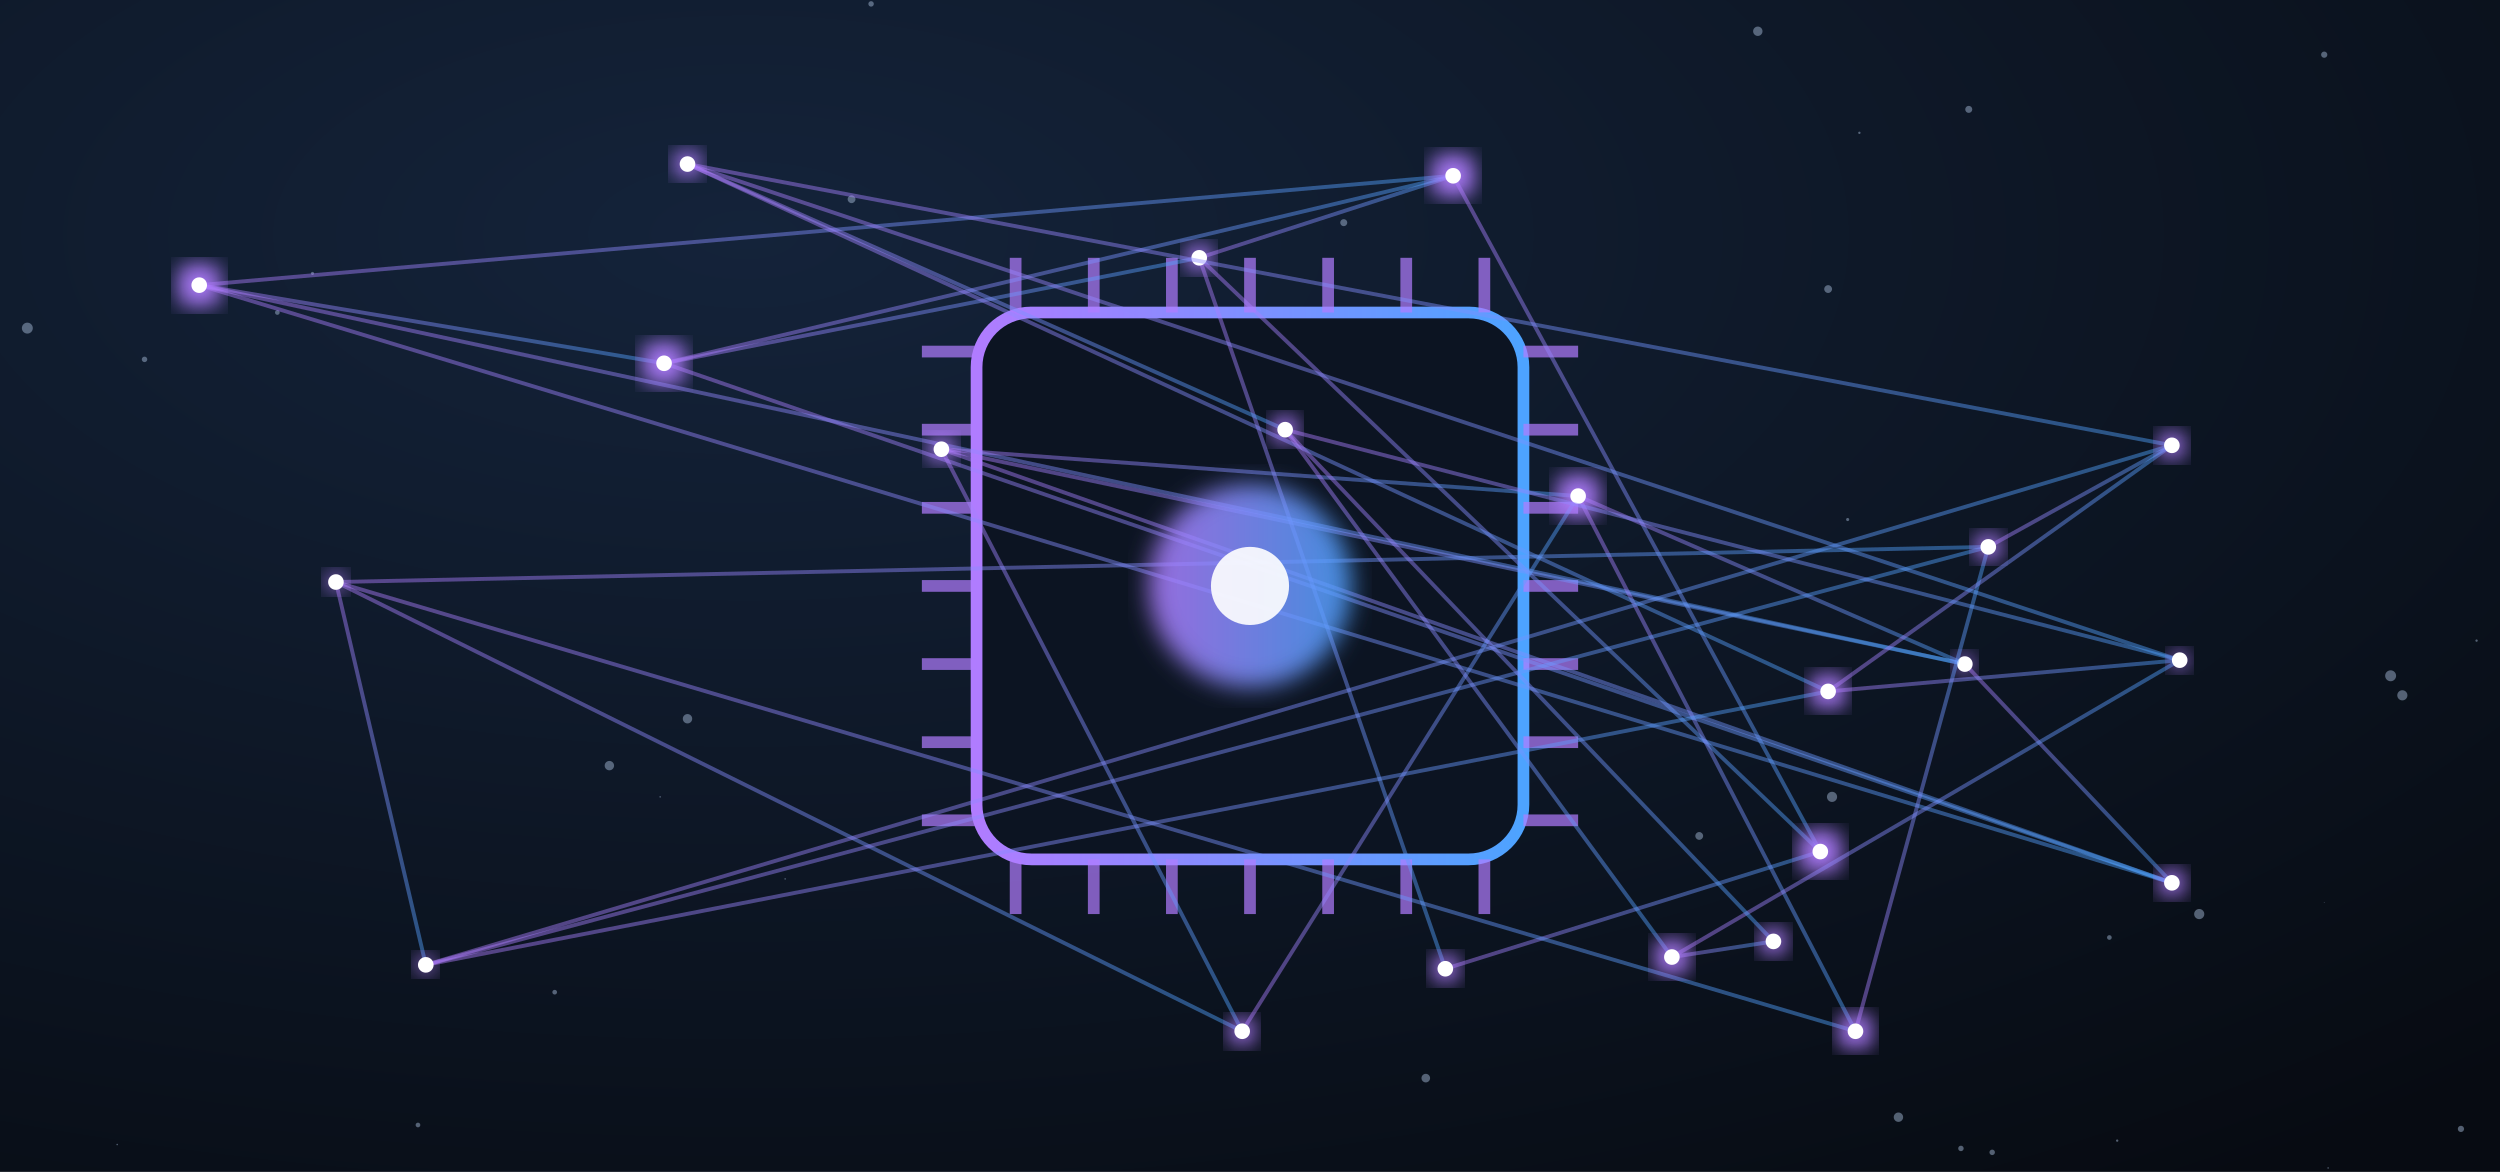
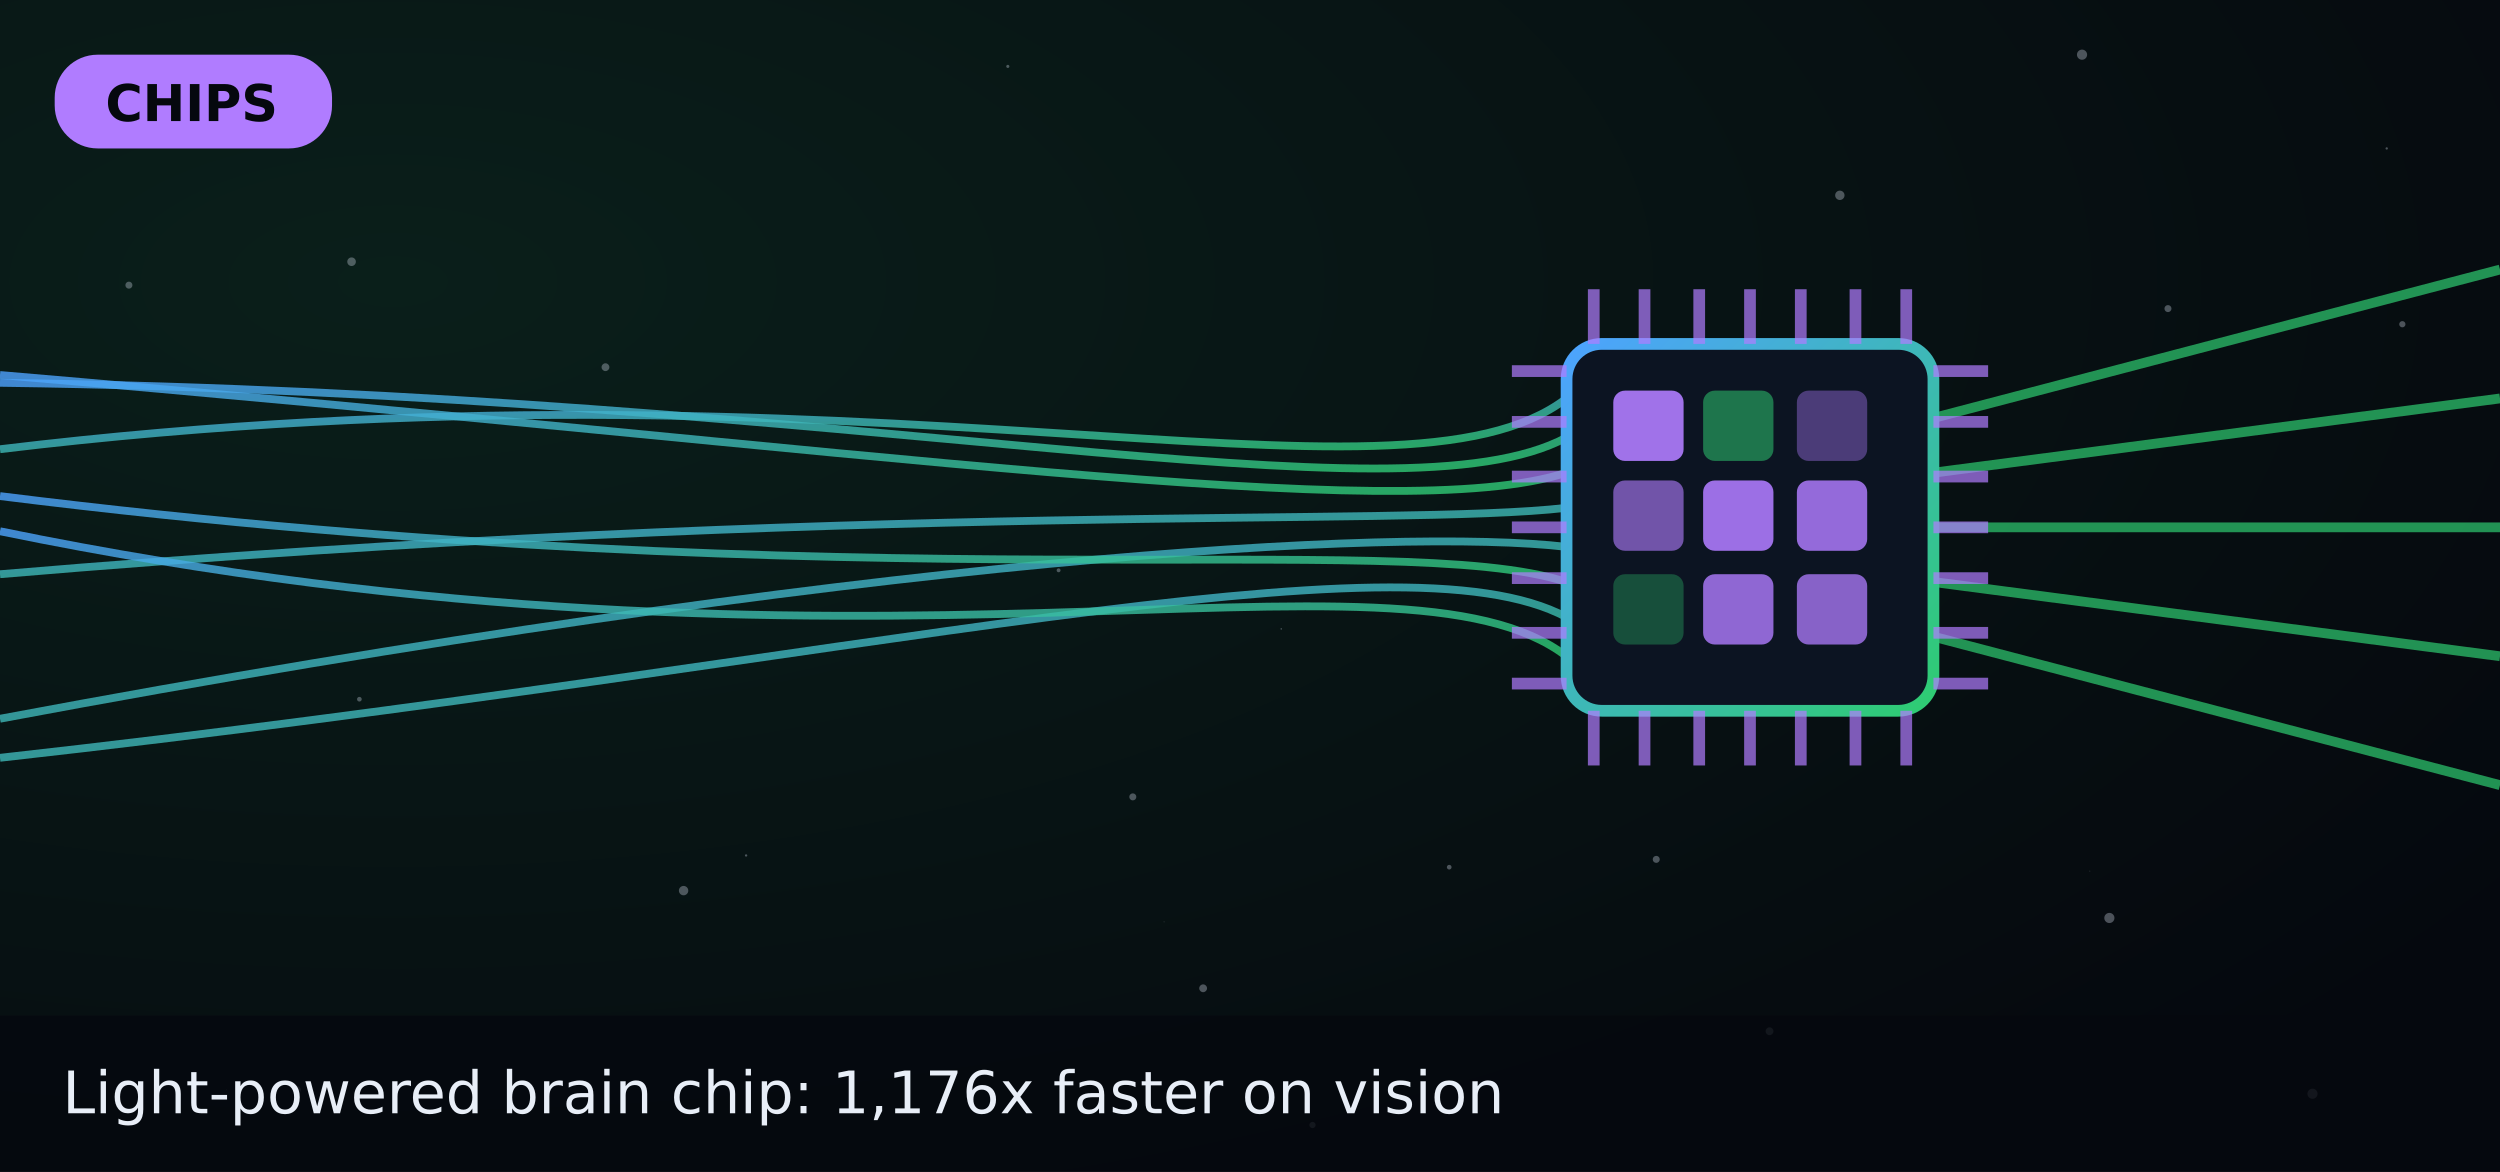
- <svg xmlns="http://www.w3.org/2000/svg" viewBox="0 0 640 300">
+ <svg xmlns="http://www.w3.org/2000/svg" viewBox="0 0 640 300" width="640" height="300">
  <defs>
-     <linearGradient id="g" x1="0" x2="1">
-       <stop offset="0" stop-color="#b07cff" />
-       <stop offset="1" stop-color="#4da3ff" />
+     <linearGradient id="g" x1="0" x2="1" y1="0" y2="1">
+       <stop offset="0" stop-color="#4da3ff" />
+       <stop offset="1" stop-color="#2ecc71" />
    </linearGradient>
-     <radialGradient id="bg" cx=".3" cy=".2" r="1">
-       <stop offset="0" stop-color="#14233a" />
-       <stop offset="1" stop-color="#070b12" />
+     <radialGradient id="bg" cx="0.16" cy="0.24" r="1">
+       <stop offset="0" stop-color="#0a1f1a" />
+       <stop offset="1" stop-color="#05080e" />
    </radialGradient>
    <filter id="f">
      <feGaussianBlur stdDeviation="3" />
    </filter>
  </defs>
  <rect width="640" height="300" fill="url(#bg)" />
-   <circle cx="7" cy="84" r="1.4" fill="#9fb4d0" opacity=".5" />
-   <circle cx="223" cy="1" r="0.7" fill="#9fb4d0" opacity=".5" />
-   <circle cx="344" cy="57" r="0.9" fill="#9fb4d0" opacity=".5" />
-   <circle cx="469" cy="204" r="1.3" fill="#9fb4d0" opacity=".5" />
-   <circle cx="596" cy="299" r="0.2" fill="#9fb4d0" opacity=".5" />
-   <circle cx="595" cy="231" r="0.1" fill="#9fb4d0" opacity=".5" />
-   <circle cx="595" cy="14" r="0.8" fill="#9fb4d0" opacity=".5" />
-   <circle cx="473" cy="133" r="0.4" fill="#9fb4d0" opacity=".5" />
-   <circle cx="468" cy="74" r="1.0" fill="#9fb4d0" opacity=".5" />
-   <circle cx="563" cy="234" r="1.3" fill="#9fb4d0" opacity=".5" />
-   <circle cx="176" cy="184" r="1.2" fill="#9fb4d0" opacity=".5" />
-   <circle cx="450" cy="8" r="1.2" fill="#9fb4d0" opacity=".5" />
-   <circle cx="476" cy="34" r="0.3" fill="#9fb4d0" opacity=".5" />
-   <circle cx="201" cy="225" r="0.2" fill="#9fb4d0" opacity=".5" />
-   <circle cx="381" cy="141" r="1.0" fill="#9fb4d0" opacity=".5" />
-   <circle cx="382" cy="103" r="0.1" fill="#9fb4d0" opacity=".5" />
-   <circle cx="156" cy="196" r="1.2" fill="#9fb4d0" opacity=".5" />
-   <circle cx="30" cy="293" r="0.2" fill="#9fb4d0" opacity=".5" />
-   <circle cx="142" cy="254" r="0.6" fill="#9fb4d0" opacity=".5" />
-   <circle cx="435" cy="214" r="1.0" fill="#9fb4d0" opacity=".5" />
-   <circle cx="107" cy="288" r="0.6" fill="#9fb4d0" opacity=".5" />
-   <circle cx="312" cy="111" r="1.2" fill="#9fb4d0" opacity=".5" />
-   <circle cx="502" cy="294" r="0.7" fill="#9fb4d0" opacity=".5" />
-   <circle cx="540" cy="240" r="0.6" fill="#9fb4d0" opacity=".5" />
-   <circle cx="37" cy="92" r="0.7" fill="#9fb4d0" opacity=".5" />
-   <circle cx="504" cy="28" r="0.9" fill="#9fb4d0" opacity=".5" />
-   <circle cx="271" cy="126" r="0.7" fill="#9fb4d0" opacity=".5" />
-   <circle cx="615" cy="178" r="1.3" fill="#9fb4d0" opacity=".5" />
-   <circle cx="80" cy="70" r="0.4" fill="#9fb4d0" opacity=".5" />
-   <circle cx="486" cy="286" r="1.2" fill="#9fb4d0" opacity=".5" />
-   <circle cx="169" cy="204" r="0.2" fill="#9fb4d0" opacity=".5" />
-   <circle cx="218" cy="51" r="1.0" fill="#9fb4d0" opacity=".5" />
-   <circle cx="294" cy="207" r="0.7" fill="#9fb4d0" opacity=".5" />
-   <circle cx="365" cy="276" r="1.1" fill="#9fb4d0" opacity=".5" />
-   <circle cx="510" cy="295" r="0.7" fill="#9fb4d0" opacity=".5" />
-   <circle cx="612" cy="173" r="1.4" fill="#9fb4d0" opacity=".5" />
-   <circle cx="634" cy="164" r="0.3" fill="#9fb4d0" opacity=".5" />
-   <circle cx="71" cy="80" r="0.6" fill="#9fb4d0" opacity=".5" />
-   <circle cx="630" cy="289" r="0.8" fill="#9fb4d0" opacity=".5" />
-   <circle cx="542" cy="292" r="0.3" fill="#9fb4d0" opacity=".5" />
-   <rect x="250.0" y="80.0" width="140" height="140" rx="14" fill="#0c1422" stroke="url(#g)" stroke-width="3" />
-   <path d="M260.0 80.0v-14M260.0 220.0v14M250.0 90.0h-14M390.0 90.0h14" stroke="#b07cff" stroke-width="3" opacity=".7" />
-   <path d="M280.0 80.0v-14M280.0 220.0v14M250.0 110.0h-14M390.0 110.0h14" stroke="#b07cff" stroke-width="3" opacity=".7" />
-   <path d="M300.0 80.0v-14M300.0 220.0v14M250.0 130.0h-14M390.0 130.0h14" stroke="#b07cff" stroke-width="3" opacity=".7" />
-   <path d="M320.0 80.0v-14M320.0 220.0v14M250.0 150.0h-14M390.0 150.0h14" stroke="#b07cff" stroke-width="3" opacity=".7" />
-   <path d="M340.0 80.0v-14M340.0 220.0v14M250.0 170.0h-14M390.0 170.0h14" stroke="#b07cff" stroke-width="3" opacity=".7" />
-   <path d="M360.0 80.0v-14M360.0 220.0v14M250.0 190.0h-14M390.0 190.0h14" stroke="#b07cff" stroke-width="3" opacity=".7" />
-   <path d="M380.0 80.0v-14M380.0 220.0v14M250.0 210.0h-14M390.0 210.0h14" stroke="#b07cff" stroke-width="3" opacity=".7" />
-   <line x1="370" y1="248" x2="466" y2="218" stroke="url(#g)" opacity=".45" />
-   <line x1="370" y1="248" x2="307" y2="66" stroke="url(#g)" opacity=".45" />
-   <circle cx="370" cy="248" r="4" fill="#b07cff" filter="url(#f)" />
-   <circle cx="370" cy="248" r="2" fill="#fff" />
-   <line x1="466" y1="218" x2="307" y2="66" stroke="url(#g)" opacity=".45" />
-   <line x1="466" y1="218" x2="372" y2="45" stroke="url(#g)" opacity=".45" />
-   <circle cx="466" cy="218" r="6" fill="#b07cff" filter="url(#f)" />
-   <circle cx="466" cy="218" r="2" fill="#fff" />
-   <line x1="307" y1="66" x2="372" y2="45" stroke="url(#g)" opacity=".45" />
-   <line x1="307" y1="66" x2="170" y2="93" stroke="url(#g)" opacity=".45" />
-   <circle cx="307" cy="66" r="4" fill="#b07cff" filter="url(#f)" />
-   <circle cx="307" cy="66" r="2" fill="#fff" />
-   <line x1="372" y1="45" x2="170" y2="93" stroke="url(#g)" opacity=".45" />
-   <line x1="372" y1="45" x2="51" y2="73" stroke="url(#g)" opacity=".45" />
-   <circle cx="372" cy="45" r="6" fill="#b07cff" filter="url(#f)" />
-   <circle cx="372" cy="45" r="2" fill="#fff" />
-   <line x1="170" y1="93" x2="51" y2="73" stroke="url(#g)" opacity=".45" />
-   <line x1="170" y1="93" x2="556" y2="226" stroke="url(#g)" opacity=".45" />
-   <circle cx="170" cy="93" r="6" fill="#b07cff" filter="url(#f)" />
-   <circle cx="170" cy="93" r="2" fill="#fff" />
-   <line x1="51" y1="73" x2="556" y2="226" stroke="url(#g)" opacity=".45" />
-   <line x1="51" y1="73" x2="503" y2="170" stroke="url(#g)" opacity=".45" />
-   <circle cx="51" cy="73" r="6" fill="#b07cff" filter="url(#f)" />
-   <circle cx="51" cy="73" r="2" fill="#fff" />
-   <line x1="556" y1="226" x2="503" y2="170" stroke="url(#g)" opacity=".45" />
-   <line x1="556" y1="226" x2="241" y2="115" stroke="url(#g)" opacity=".45" />
-   <circle cx="556" cy="226" r="4" fill="#b07cff" filter="url(#f)" />
-   <circle cx="556" cy="226" r="2" fill="#fff" />
-   <line x1="503" y1="170" x2="241" y2="115" stroke="url(#g)" opacity=".45" />
-   <line x1="503" y1="170" x2="404" y2="127" stroke="url(#g)" opacity=".45" />
-   <circle cx="503" cy="170" r="3" fill="#b07cff" filter="url(#f)" />
-   <circle cx="503" cy="170" r="2" fill="#fff" />
-   <line x1="241" y1="115" x2="404" y2="127" stroke="url(#g)" opacity=".45" />
-   <line x1="241" y1="115" x2="318" y2="264" stroke="url(#g)" opacity=".45" />
-   <circle cx="241" cy="115" r="4" fill="#b07cff" filter="url(#f)" />
-   <circle cx="241" cy="115" r="2" fill="#fff" />
-   <line x1="404" y1="127" x2="318" y2="264" stroke="url(#g)" opacity=".45" />
-   <line x1="404" y1="127" x2="475" y2="264" stroke="url(#g)" opacity=".45" />
-   <circle cx="404" cy="127" r="6" fill="#b07cff" filter="url(#f)" />
-   <circle cx="404" cy="127" r="2" fill="#fff" />
-   <line x1="318" y1="264" x2="475" y2="264" stroke="url(#g)" opacity=".45" />
-   <line x1="318" y1="264" x2="86" y2="149" stroke="url(#g)" opacity=".45" />
-   <circle cx="318" cy="264" r="4" fill="#b07cff" filter="url(#f)" />
-   <circle cx="318" cy="264" r="2" fill="#fff" />
-   <line x1="475" y1="264" x2="86" y2="149" stroke="url(#g)" opacity=".45" />
-   <line x1="475" y1="264" x2="509" y2="140" stroke="url(#g)" opacity=".45" />
-   <circle cx="475" cy="264" r="5" fill="#b07cff" filter="url(#f)" />
-   <circle cx="475" cy="264" r="2" fill="#fff" />
-   <line x1="86" y1="149" x2="509" y2="140" stroke="url(#g)" opacity=".45" />
-   <line x1="86" y1="149" x2="109" y2="247" stroke="url(#g)" opacity=".45" />
-   <circle cx="86" cy="149" r="3" fill="#b07cff" filter="url(#f)" />
-   <circle cx="86" cy="149" r="2" fill="#fff" />
-   <line x1="509" y1="140" x2="109" y2="247" stroke="url(#g)" opacity=".45" />
-   <line x1="509" y1="140" x2="556" y2="114" stroke="url(#g)" opacity=".45" />
-   <circle cx="509" cy="140" r="4" fill="#b07cff" filter="url(#f)" />
-   <circle cx="509" cy="140" r="2" fill="#fff" />
-   <line x1="109" y1="247" x2="556" y2="114" stroke="url(#g)" opacity=".45" />
-   <line x1="109" y1="247" x2="468" y2="177" stroke="url(#g)" opacity=".45" />
-   <circle cx="109" cy="247" r="3" fill="#b07cff" filter="url(#f)" />
-   <circle cx="109" cy="247" r="2" fill="#fff" />
-   <line x1="556" y1="114" x2="468" y2="177" stroke="url(#g)" opacity=".45" />
-   <line x1="556" y1="114" x2="176" y2="42" stroke="url(#g)" opacity=".45" />
-   <circle cx="556" cy="114" r="4" fill="#b07cff" filter="url(#f)" />
-   <circle cx="556" cy="114" r="2" fill="#fff" />
-   <line x1="468" y1="177" x2="176" y2="42" stroke="url(#g)" opacity=".45" />
-   <line x1="468" y1="177" x2="558" y2="169" stroke="url(#g)" opacity=".45" />
-   <circle cx="468" cy="177" r="5" fill="#b07cff" filter="url(#f)" />
-   <circle cx="468" cy="177" r="2" fill="#fff" />
-   <line x1="176" y1="42" x2="558" y2="169" stroke="url(#g)" opacity=".45" />
-   <line x1="176" y1="42" x2="329" y2="110" stroke="url(#g)" opacity=".45" />
-   <circle cx="176" cy="42" r="4" fill="#b07cff" filter="url(#f)" />
-   <circle cx="176" cy="42" r="2" fill="#fff" />
-   <line x1="558" y1="169" x2="329" y2="110" stroke="url(#g)" opacity=".45" />
-   <line x1="558" y1="169" x2="428" y2="245" stroke="url(#g)" opacity=".45" />
-   <circle cx="558" cy="169" r="3" fill="#b07cff" filter="url(#f)" />
-   <circle cx="558" cy="169" r="2" fill="#fff" />
-   <line x1="329" y1="110" x2="428" y2="245" stroke="url(#g)" opacity=".45" />
-   <line x1="329" y1="110" x2="454" y2="241" stroke="url(#g)" opacity=".45" />
-   <circle cx="329" cy="110" r="4" fill="#b07cff" filter="url(#f)" />
-   <circle cx="329" cy="110" r="2" fill="#fff" />
-   <line x1="428" y1="245" x2="454" y2="241" stroke="url(#g)" opacity=".45" />
-   <circle cx="428" cy="245" r="5" fill="#b07cff" filter="url(#f)" />
-   <circle cx="428" cy="245" r="2" fill="#fff" />
-   <circle cx="454" cy="241" r="4" fill="#b07cff" filter="url(#f)" />
-   <circle cx="454" cy="241" r="2" fill="#fff" />
-   <circle cx="320.0" cy="150.0" r="26" fill="url(#g)" opacity=".85" filter="url(#f)" />
-   <circle cx="320.0" cy="150.0" r="10" fill="#fff" opacity=".9" />
+   <circle cx="620" cy="105" r="0.0" fill="#cfd8e6" opacity=".35" />
+   <circle cx="328" cy="161" r="0.2" fill="#cfd8e6" opacity=".35" />
+   <circle cx="424" cy="220" r="0.9" fill="#cfd8e6" opacity=".35" />
+   <circle cx="592" cy="280" r="1.3" fill="#cfd8e6" opacity=".35" />
+   <circle cx="76" cy="279" r="1.0" fill="#cfd8e6" opacity=".35" />
+   <circle cx="58" cy="279" r="0.1" fill="#cfd8e6" opacity=".35" />
+   <circle cx="371" cy="222" r="0.6" fill="#cfd8e6" opacity=".35" />
+   <circle cx="191" cy="219" r="0.3" fill="#cfd8e6" opacity=".35" />
+   <circle cx="453" cy="264" r="1.0" fill="#cfd8e6" opacity=".35" />
+   <circle cx="615" cy="83" r="0.8" fill="#cfd8e6" opacity=".35" />
+   <circle cx="545" cy="211" r="0.0" fill="#cfd8e6" opacity=".35" />
+   <circle cx="535" cy="223" r="0.1" fill="#cfd8e6" opacity=".35" />
+   <circle cx="155" cy="94" r="1.0" fill="#cfd8e6" opacity=".35" />
+   <circle cx="92" cy="179" r="0.6" fill="#cfd8e6" opacity=".35" />
+   <circle cx="440" cy="179" r="0.4" fill="#cfd8e6" opacity=".35" />
+   <circle cx="33" cy="73" r="0.9" fill="#cfd8e6" opacity=".35" />
+   <circle cx="533" cy="14" r="1.3" fill="#cfd8e6" opacity=".35" />
+   <circle cx="90" cy="67" r="1.1" fill="#cfd8e6" opacity=".35" />
+   <circle cx="290" cy="204" r="0.9" fill="#cfd8e6" opacity=".35" />
+   <circle cx="471" cy="50" r="1.2" fill="#cfd8e6" opacity=".35" />
+   <circle cx="271" cy="146" r="0.5" fill="#cfd8e6" opacity=".35" />
+   <circle cx="540" cy="235" r="1.3" fill="#cfd8e6" opacity=".35" />
+   <circle cx="308" cy="253" r="1.0" fill="#cfd8e6" opacity=".35" />
+   <circle cx="258" cy="17" r="0.4" fill="#cfd8e6" opacity=".35" />
+   <circle cx="298" cy="236" r="0.1" fill="#cfd8e6" opacity=".35" />
+   <circle cx="424" cy="127" r="0.5" fill="#cfd8e6" opacity=".35" />
+   <circle cx="336" cy="288" r="0.8" fill="#cfd8e6" opacity=".35" />
+   <circle cx="611" cy="38" r="0.3" fill="#cfd8e6" opacity=".35" />
+   <circle cx="175" cy="228" r="1.2" fill="#cfd8e6" opacity=".35" />
+   <circle cx="555" cy="79" r="0.9" fill="#cfd8e6" opacity=".35" />
+   <path d="M0 115 C 224 88, 358 135, 401 102" stroke="url(#g)" stroke-width="2" fill="none" opacity=".8" />
+   <path d="M0 98 C 224 101, 358 135, 401 112" stroke="url(#g)" stroke-width="2" fill="none" opacity=".8" />
+   <path d="M0 96 C 224 115, 358 135, 401 121" stroke="url(#g)" stroke-width="2" fill="none" opacity=".8" />
+   <path d="M0 147 C 224 128, 358 135, 401 130" stroke="url(#g)" stroke-width="2" fill="none" opacity=".8" />
+   <path d="M0 184 C 224 142, 358 135, 401 140" stroke="url(#g)" stroke-width="2" fill="none" opacity=".8" />
+   <path d="M0 127 C 224 155, 358 135, 401 149" stroke="url(#g)" stroke-width="2" fill="none" opacity=".8" />
+   <path d="M0 194 C 224 169, 358 135, 401 158" stroke="url(#g)" stroke-width="2" fill="none" opacity=".8" />
+   <path d="M0 136 C 224 182, 358 135, 401 168" stroke="url(#g)" stroke-width="2" fill="none" opacity=".8" />
+   <path d="M495 107 L640 69" stroke="#2ecc71" stroke-width="2.5" opacity=".7" />
+   <path d="M495 121 L640 102" stroke="#2ecc71" stroke-width="2.5" opacity=".7" />
+   <path d="M495 135 L640 135" stroke="#2ecc71" stroke-width="2.5" opacity=".7" />
+   <path d="M495 149 L640 168" stroke="#2ecc71" stroke-width="2.5" opacity=".7" />
+   <path d="M495 163 L640 201" stroke="#2ecc71" stroke-width="2.5" opacity=".7" />
+   <rect x="401.041" y="88.041" width="93.919" height="93.919" rx="9" fill="#0c1422" stroke="url(#g)" stroke-width="3" />
+   <path d="M408 88.041v-14M408 181.959v14M401.041 95h-14M494.959 95h14" stroke="#b07cff" stroke-width="3" opacity=".7" />
+   <path d="M421 88.041v-14M421 181.959v14M401.041 108h-14M494.959 108h14" stroke="#b07cff" stroke-width="3" opacity=".7" />
+   <path d="M435 88.041v-14M435 181.959v14M401.041 122h-14M494.959 122h14" stroke="#b07cff" stroke-width="3" opacity=".7" />
+   <path d="M448 88.041v-14M448 181.959v14M401.041 135h-14M494.959 135h14" stroke="#b07cff" stroke-width="3" opacity=".7" />
+   <path d="M461 88.041v-14M461 181.959v14M401.041 148h-14M494.959 148h14" stroke="#b07cff" stroke-width="3" opacity=".7" />
+   <path d="M475 88.041v-14M475 181.959v14M401.041 162h-14M494.959 162h14" stroke="#b07cff" stroke-width="3" opacity=".7" />
+   <path d="M488 88.041v-14M488 181.959v14M401.041 175h-14M494.959 175h14" stroke="#b07cff" stroke-width="3" opacity=".7" />
+   <rect x="413" y="100" width="18" height="18" rx="3" fill="#b07cff" opacity="0.90" />
+   <rect x="413" y="123" width="18" height="18" rx="3" fill="#b07cff" opacity="0.61" />
+   <rect x="413" y="147" width="18" height="18" rx="3" fill="#2ecc71" opacity="0.32" />
+   <rect x="436" y="100" width="18" height="18" rx="3" fill="#2ecc71" opacity="0.53" />
+   <rect x="436" y="123" width="18" height="18" rx="3" fill="#b07cff" opacity="0.88" />
+   <rect x="436" y="147" width="18" height="18" rx="3" fill="#b07cff" opacity="0.80" />
+   <rect x="460" y="100" width="18" height="18" rx="3" fill="#b07cff" opacity="0.39" />
+   <rect x="460" y="123" width="18" height="18" rx="3" fill="#b07cff" opacity="0.83" />
+   <rect x="460" y="147" width="18" height="18" rx="3" fill="#b07cff" opacity="0.75" />
+   <rect x="14" y="14" rx="11" width="71" height="24" fill="#b07cff" />
+   <text x="27" y="31" font-family="DejaVu Sans" font-weight="bold" font-size="13" fill="#05080e">CHIPS</text>
+   <rect x="0" y="260" width="640" height="40" fill="#05080ecc" />
+   <text x="16" y="285" font-family="DejaVu Sans" font-size="15" fill="#e8eef7">Light-powered brain chip: 1,176x faster on vision</text>
</svg>
